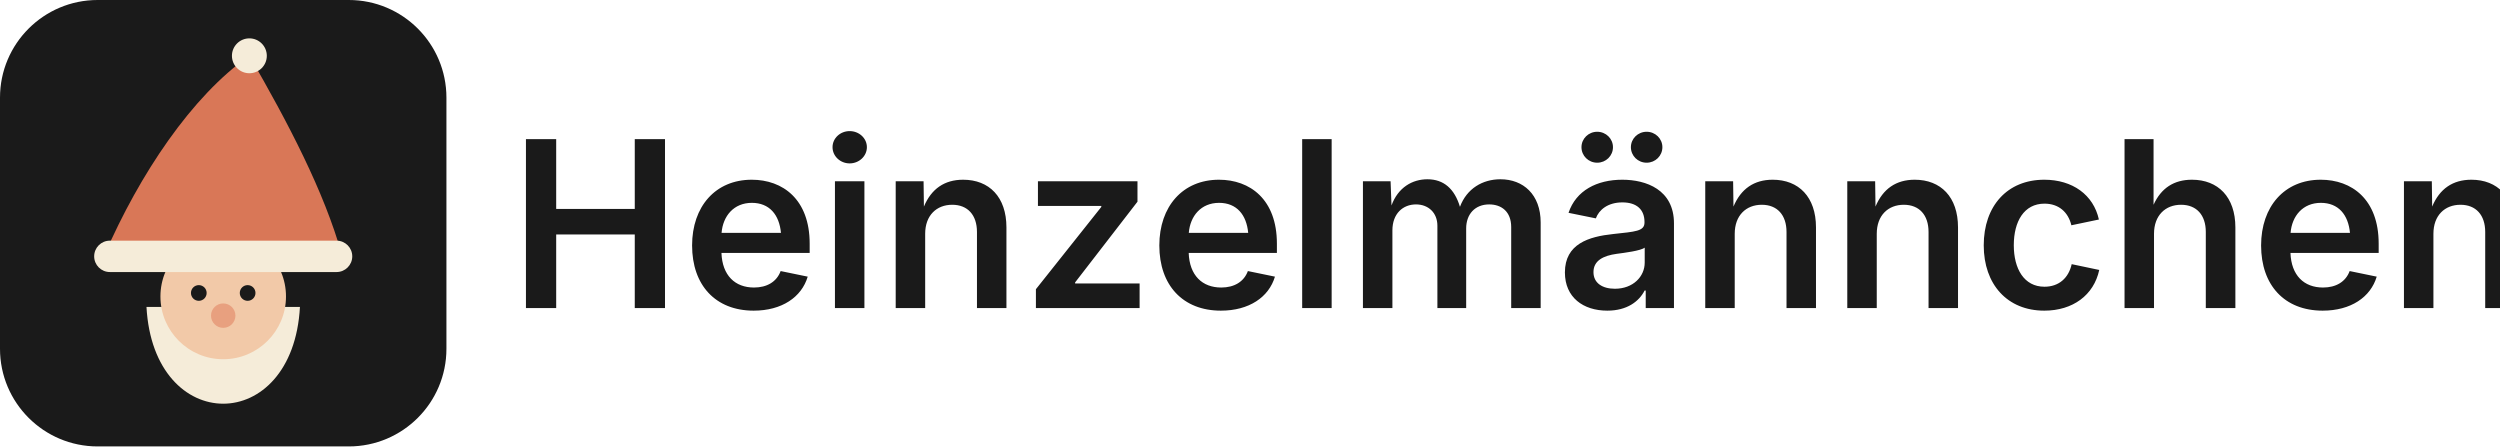
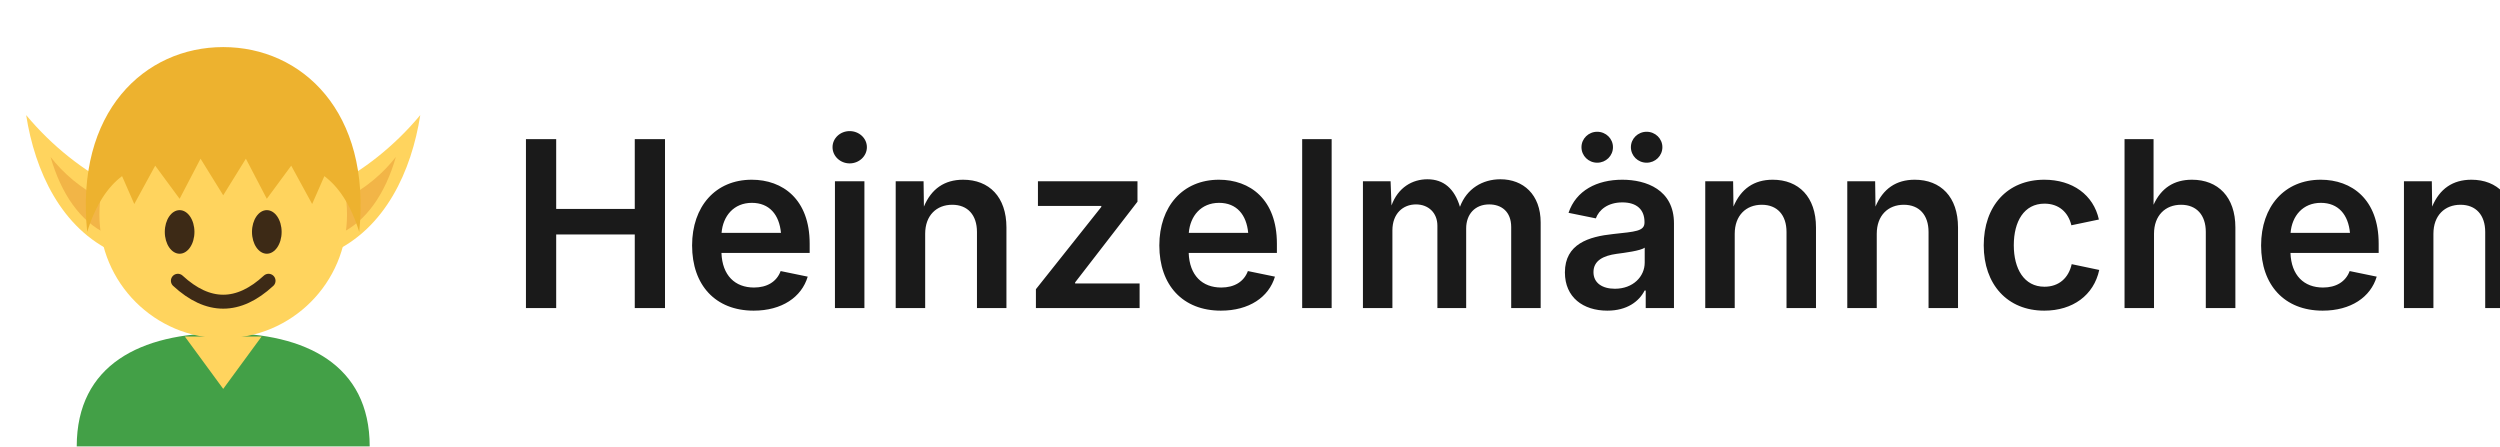
<svg xmlns="http://www.w3.org/2000/svg" viewBox="0 0 1120 200" role="img" aria-label="Heinzelmännchen">
  <g transform="scale(0.390625)">
-     <rect width="512" height="512" rx="112" fill="#1a1a1a" />
-     <path d="M168 352 C176 500 336 500 344 352 Z" fill="#f5ecd9" />
-     <circle cx="256" cy="340" r="72" fill="#f2c9a8" />
-     <circle cx="228" cy="336" r="9" fill="#1a1a1a" />
-     <circle cx="284" cy="336" r="9" fill="#1a1a1a" />
-     <circle cx="256" cy="362" r="14" fill="#e8a07f" />
-     <path d="M120 292 C160 200 220 110 286 64 C330 140 372 220 392 292 Z" fill="#d97757" />
-     <rect x="108" y="276" width="296" height="36" rx="18" fill="#f5ecd9" />
-     <circle cx="286" cy="64" r="20" fill="#f5ecd9" />
+     <path d="M88 512 C88 418 162 382 256 382 C350 382 424 418 424 512 Z" fill="#43A047" />
+     <path d="M212 386 L256 446 L300 386 Z" fill="#FFD45E" />
+     <path d="M132 214 C96 196 60 168 30 132 C40 196 70 262 132 290 Z" fill="#FFD45E" />
+     <path d="M380 214 C416 196 452 168 482 132 C472 196 442 262 380 290 Z" fill="#FFD45E" />
+     <path d="M120 230 C92 216 72 198 58 180 C70 222 92 254 122 268 Z" fill="#F2B547" />
+     <path d="M392 230 C420 216 440 198 454 180 C442 222 420 254 390 268 Z" fill="#F2B547" />
+     <circle cx="256" cy="246" r="142" fill="#FFD45E" />
+     <path d="M100 266 C86 128 166 54 256 54 C346 54 426 128 412 266 C402 234 388 214 372 202 L358 234 L334 190 L306 228 L282 182 L256 224 L230 182 L206 228 L178 190 L154 234 L140 202 C124 214 110 234 100 266 Z" fill="#EDB22F" />
+     <ellipse cx="206" cy="266" rx="17" ry="25" fill="#3D2A16" />
+     <ellipse cx="306" cy="266" rx="17" ry="25" fill="#3D2A16" />
+     <path d="M204 322 Q256 370 308 322" fill="none" stroke="#3D2A16" stroke-width="16" stroke-linecap="round" />
  </g>
  <text x="228" y="138" font-family="ui-sans-serif, system-ui, -apple-system, sans-serif" font-size="104" font-weight="600" fill="#1a1a1a">Heinzelmännchen</text>
</svg>
